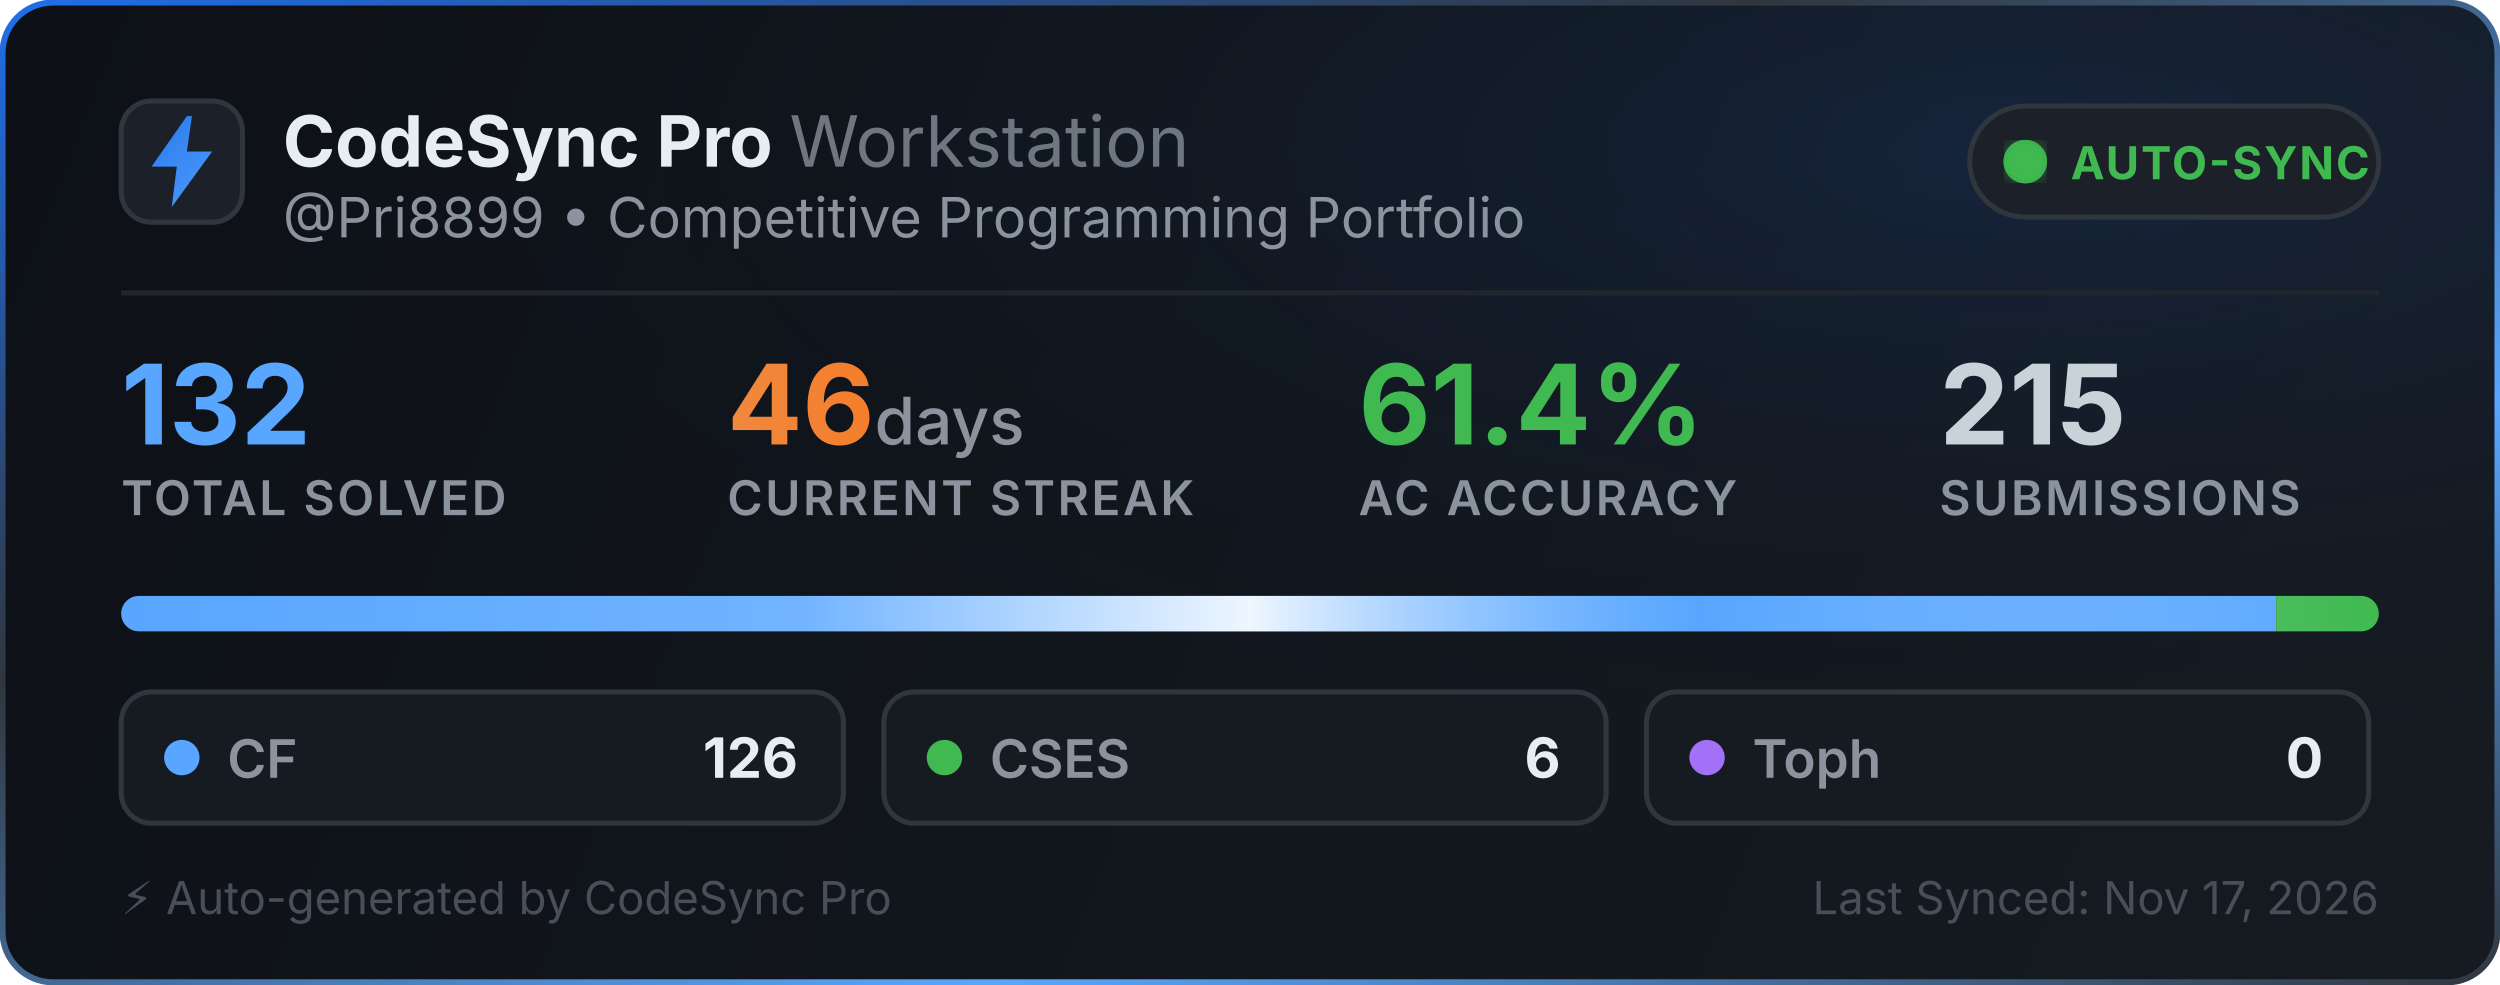
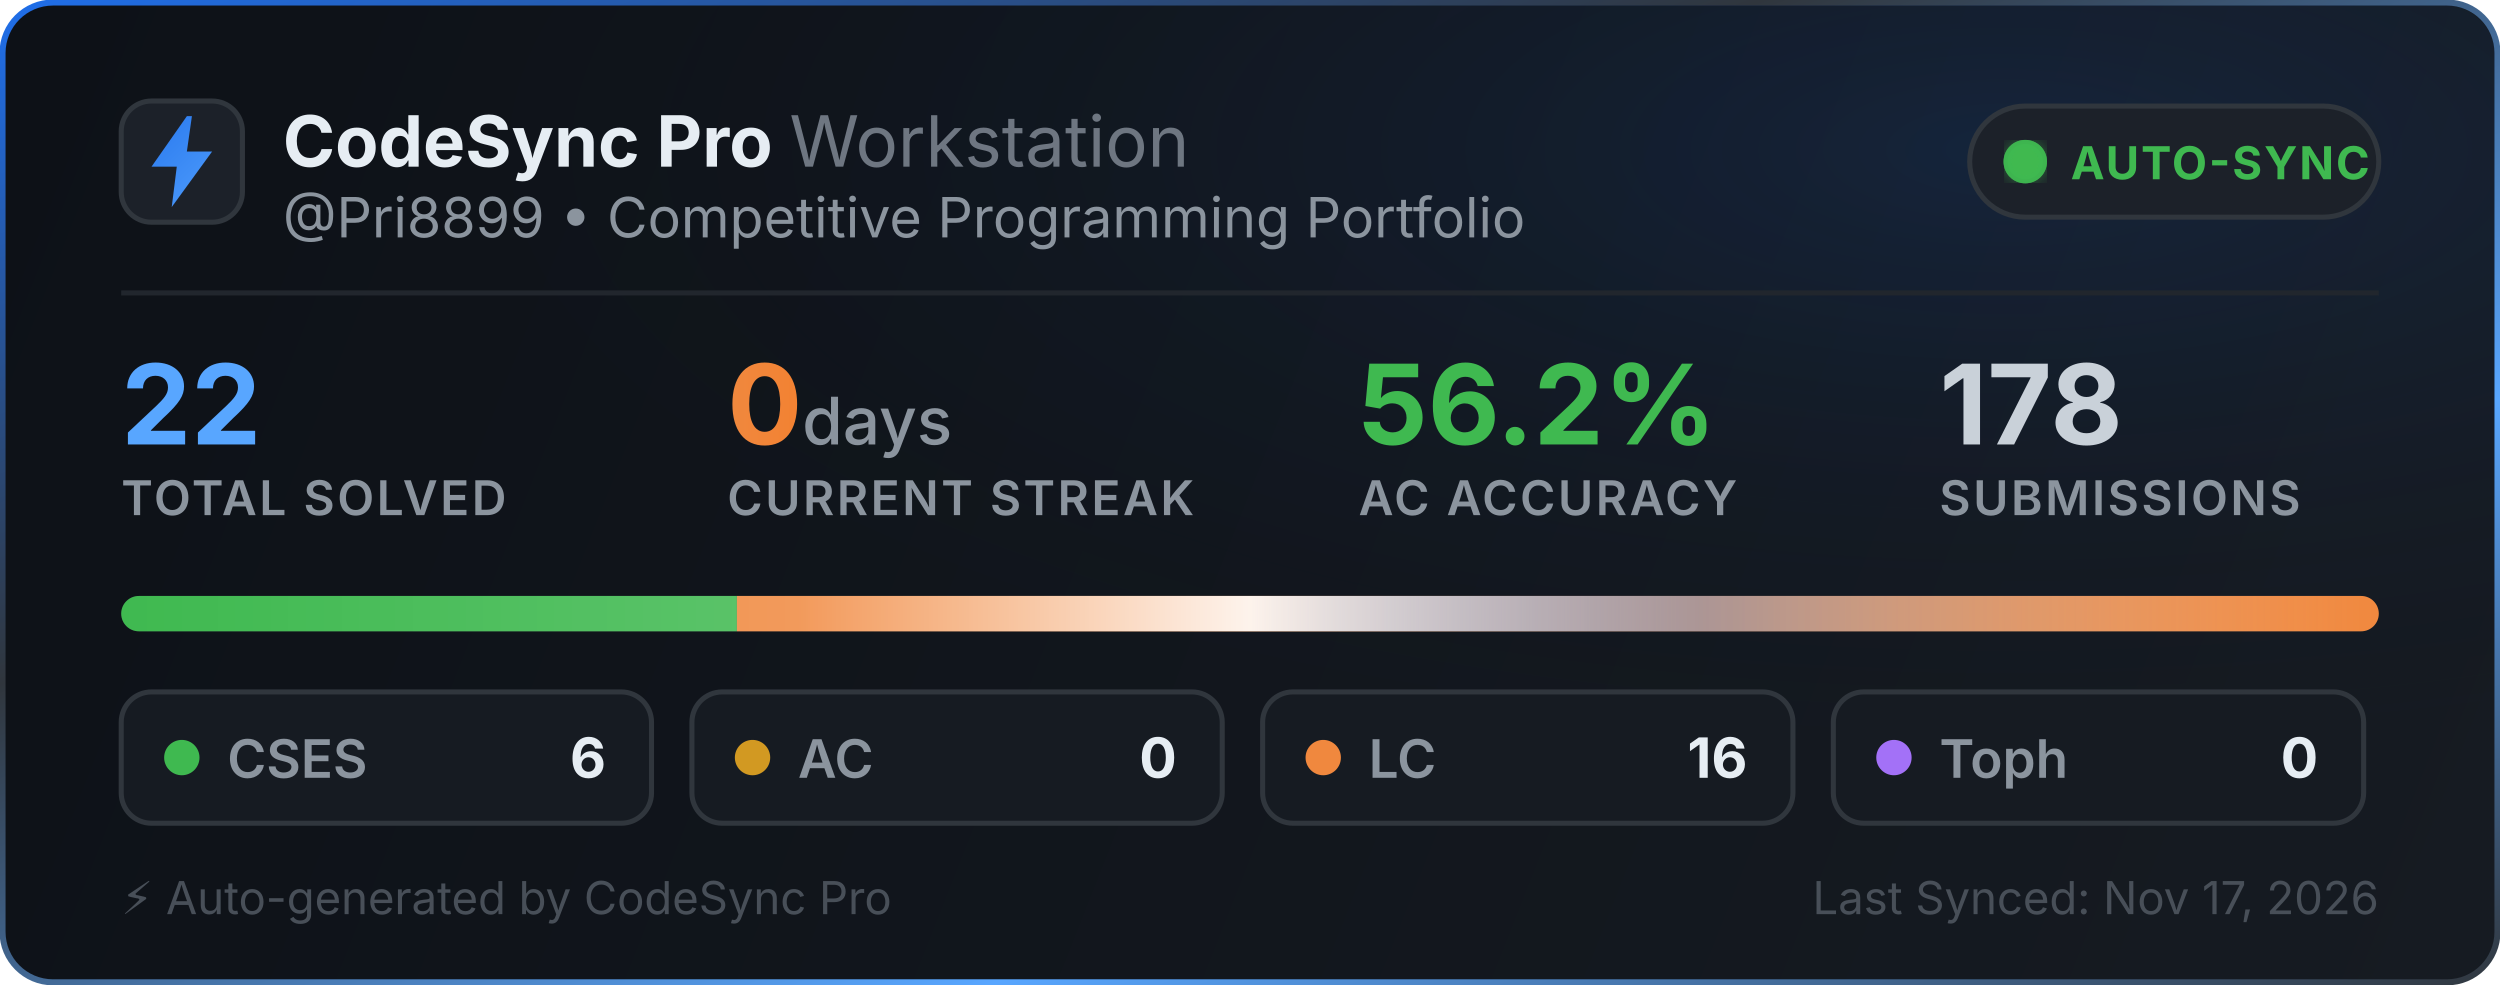
<svg xmlns="http://www.w3.org/2000/svg" width="495" height="195" viewBox="0 0 495 195" fill="none">
  <defs>
    <linearGradient id="bg" x1="0" y1="0" x2="495" y2="195" gradientUnits="userSpaceOnUse">
      <stop offset="0%" stop-color="#0d1117" />
      <stop offset="100%" stop-color="#161b22" />
    </linearGradient>
    <linearGradient id="border-flow" x1="0%" y1="0%" x2="100%" y2="100%">
      <stop offset="0%" stop-color="#1f6feb">
        <animate attributeName="stop-color" values="#1f6feb; #58a6ff; #3fb950; #1f6feb" dur="6s" repeatCount="indefinite" />
      </stop>
      <stop offset="35%" stop-color="#30363d">
        <animate attributeName="stop-color" values="#30363d; #1f6feb; #30363d; #30363d" dur="6s" repeatCount="indefinite" />
      </stop>
      <stop offset="70%" stop-color="#58a6ff">
        <animate attributeName="stop-color" values="#58a6ff; #3fb950; #1f6feb; #58a6ff" dur="6s" repeatCount="indefinite" />
      </stop>
      <stop offset="100%" stop-color="#30363d">
        <animate attributeName="stop-color" values="#30363d; #30363d; #58a6ff; #30363d" dur="6s" repeatCount="indefinite" />
      </stop>
    </linearGradient>
    <radialGradient id="aurora" cx="80%" cy="15%" r="65%">
      <stop offset="0%" stop-color="#1f6feb" stop-opacity="0.14">
        <animate attributeName="stop-opacity" values="0.06; 0.22; 0.06" dur="3.5s" repeatCount="indefinite" />
      </stop>
      <stop offset="100%" stop-color="#0d1117" stop-opacity="0" />
    </radialGradient>
    <linearGradient id="icon-grad" x1="0" y1="0" x2="24" y2="24" gradientUnits="userSpaceOnUse">
      <stop offset="0%" stop-color="#1f6feb">
        <animate attributeName="stop-color" values="#1f6feb; #58a6ff; #388bfd; #1f6feb" dur="2.5s" repeatCount="indefinite" />
      </stop>
      <stop offset="100%" stop-color="#58a6ff">
        <animate attributeName="stop-color" values="#58a6ff; #79c0ff; #1f6feb; #58a6ff" dur="2.5s" repeatCount="indefinite" />
      </stop>
    </linearGradient>
    <linearGradient id="streak-flame" x1="0%" y1="0%" x2="100%" y2="0%">
      <stop offset="0%" stop-color="#f0883e">
        <animate attributeName="stop-color" values="#f0883e; #ff7b72; #f97316; #f0883e" dur="2.2s" repeatCount="indefinite" />
      </stop>
      <stop offset="100%" stop-color="#f97316">
        <animate attributeName="stop-color" values="#f97316; #f0883e; #ff7b72; #f97316" dur="2.2s" repeatCount="indefinite" />
      </stop>
    </linearGradient>
    <linearGradient id="laser-sweep" x1="0%" y1="0%" x2="100%" y2="0%">
      <stop offset="0%" stop-color="#ffffff" stop-opacity="0" />
      <stop offset="30%" stop-color="#ffffff" stop-opacity="0.15" />
      <stop offset="50%" stop-color="#ffffff" stop-opacity="0.9" />
      <stop offset="70%" stop-color="#58a6ff" stop-opacity="0.45" />
      <stop offset="100%" stop-color="#ffffff" stop-opacity="0" />
      <animate attributeName="x1" values="-150%; 150%" dur="2.4s" repeatCount="indefinite" />
      <animate attributeName="x2" values="-50%; 250%" dur="2.4s" repeatCount="indefinite" />
    </linearGradient>
    <clipPath id="bar-clip">
      <rect x="24" y="118" width="447" height="7" rx="3.5" />
    </clipPath>
    <filter id="glow">
      <feGaussianBlur stdDeviation="2" result="blur" />
      <feMerge>
        <feMergeNode in="blur" />
        <feMergeNode in="SourceGraphic" />
      </feMerge>
    </filter>
  </defs>
  <style>
    .title { font-family: -apple-system, BlinkMacSystemFont, "Segoe UI", Inter, Helvetica, Arial, sans-serif; font-size: 14px; font-weight: 700; fill: #e6edf3; }
    .subtitle { font-family: -apple-system, BlinkMacSystemFont, "Segoe UI", Inter, Helvetica, Arial, sans-serif; font-size: 11px; fill: #8b949e; }
    .stat-val { font-family: -apple-system, BlinkMacSystemFont, "Segoe UI", Inter, Helvetica, Arial, sans-serif; font-weight: 700; }
    .stat-lbl { font-family: -apple-system, BlinkMacSystemFont, "Segoe UI", Inter, Helvetica, Arial, sans-serif; font-size: 9.5px; font-weight: 600; fill: #8b949e; letter-spacing: 0.5px; }
  </style>
  <rect x="0.5" y="0.5" width="494" height="194" rx="10" fill="url(#bg)" stroke="url(#border-flow)" stroke-width="1.2" />
  <rect x="1" y="1" width="493" height="193" rx="10" fill="url(#aurora)" pointer-events="none" />
  <g transform="translate(24, 20)">
    <rect width="24" height="24" rx="6" fill="#1c2129" stroke="#30363d" stroke-width="1" />
    <path d="M13 3L6 13h5l-1 8 8-11h-5l1-7z" fill="url(#icon-grad)" />
  </g>
  <g>
    <text x="56" y="33" class="title">CodeSync Pro <tspan font-weight="400" fill="#6e7681">Workstation</tspan>
    </text>
    <text x="56" y="47" class="subtitle">@Pri8899 • Competitive Programming Portfolio</text>
  </g>
  <g transform="translate(390, 21)">
    <rect width="81" height="22" rx="11" fill="#1c2129" stroke="#30363d" stroke-width="1" />
    <circle cx="11" cy="11" r="3.5" fill="#3fb950" filter="url(#glow)" />
    <circle cx="11" cy="11" r="3.5" fill="none" stroke="#3fb950" stroke-width="1.6" opacity="0.8">
      <animate attributeName="r" values="3.5; 10" dur="2s" repeatCount="indefinite" />
      <animate attributeName="opacity" values="0.85; 0" dur="2s" repeatCount="indefinite" />
      <animate attributeName="stroke-width" values="1.6; 0.2" dur="2s" repeatCount="indefinite" />
    </circle>
    <circle cx="11" cy="11" r="3.5" fill="none" stroke="#3fb950" stroke-width="1.6" opacity="0.8">
      <animate attributeName="r" values="3.5; 10" dur="2s" begin="1s" repeatCount="indefinite" />
      <animate attributeName="opacity" values="0.85; 0" dur="2s" begin="1s" repeatCount="indefinite" />
      <animate attributeName="stroke-width" values="1.6; 0.2" dur="2s" begin="1s" repeatCount="indefinite" />
    </circle>
    <text x="20" y="14.5" font-family="-apple-system, BlinkMacSystemFont, Segoe UI, Inter, Helvetica, Arial, sans-serif" font-size="9" font-weight="700" fill="#3fb950" letter-spacing="0.4px">AUTO-SYNC</text>
  </g>
  <line x1="24" y1="58" x2="471" y2="58" stroke="#21262d" stroke-width="1" />
  <g transform="translate(24, 68)">
    <g>
-       <text x="0" y="20" class="stat-val" font-size="22" fill="#58a6ff">132</text>
+       <text x="0" y="20" class="stat-val" font-size="22" fill="#58a6ff">22</text>
      <text x="0" y="34" class="stat-lbl">TOTAL SOLVED</text>
    </g>
    <g>
-       <text x="120" y="20" class="stat-val" font-size="22" fill="url(#streak-flame)">46<tspan font-size="13" font-weight="500" fill="#8b949e"> days</tspan>
+       <text x="120" y="20" class="stat-val" font-size="22" fill="url(#streak-flame)">0<tspan font-size="13" font-weight="500" fill="#8b949e"> days</tspan>
      </text>
      <text x="120" y="34" class="stat-lbl">CURRENT STREAK</text>
    </g>
    <g>
-       <text x="245" y="20" class="stat-val" font-size="22" fill="#3fb950">61.4%</text>
+       <text x="245" y="20" class="stat-val" font-size="22" fill="#3fb950">56.2%</text>
      <text x="245" y="34" class="stat-lbl">AC ACCURACY</text>
    </g>
    <g>
-       <text x="360" y="20" class="stat-val" font-size="22" fill="#c9d1d9">215</text>
+       <text x="360" y="20" class="stat-val" font-size="22" fill="#c9d1d9">178</text>
      <text x="360" y="34" class="stat-lbl">SUBMISSIONS</text>
    </g>
  </g>
  <g>
    <rect x="24" y="118" width="447" height="7" rx="3.5" fill="#21262d" />
    <g clip-path="url(#bar-clip)">
-       <rect x="24" y="118" width="426.682" height="7" fill="#58a6ff" />
-       <rect x="450.682" y="118" width="20.318" height="7" fill="#3fb950" />
+       <rect x="24" y="118" width="121.909" height="7" fill="#3fb950" />
+       <rect x="145.909" y="118" width="325.091" height="7" fill="#f0883e" />
      <rect x="24" y="118" width="447" height="7" fill="url(#laser-sweep)" />
    </g>
  </g>
  <g transform="translate(24, 137)">
-     <rect width="143" height="26" rx="6" fill="#161b22" stroke="#30363d" stroke-width="1" />
-     <circle cx="12" cy="13" r="3.5" fill="#58a6ff">
+     <rect width="105" height="26" rx="6" fill="#161b22" stroke="#30363d" stroke-width="1" />
+     <circle cx="12" cy="13" r="3.5" fill="#3fb950">
      <animate attributeName="r" values="3.0; 4.3; 3.0" dur="2s" repeatCount="indefinite" />
      <animate attributeName="opacity" values="0.75; 1; 0.75" dur="2s" repeatCount="indefinite" />
    </circle>
-     <text x="21" y="17" font-family="-apple-system, BlinkMacSystemFont, Segoe UI, Inter, Helvetica, Arial, sans-serif" font-size="10.5" font-weight="600" fill="#8b949e">CF</text>
-     <text x="134" y="17" text-anchor="end" font-family="-apple-system, BlinkMacSystemFont, Segoe UI, Inter, Helvetica, Arial, sans-serif" font-size="11" font-weight="700" fill="#e6edf3">126</text>
+     <text x="21" y="17" font-family="-apple-system, BlinkMacSystemFont, Segoe UI, Inter, Helvetica, Arial, sans-serif" font-size="10.5" font-weight="600" fill="#8b949e">CSES</text>
+     <text x="96" y="17" text-anchor="end" font-family="-apple-system, BlinkMacSystemFont, Segoe UI, Inter, Helvetica, Arial, sans-serif" font-size="11" font-weight="700" fill="#e6edf3">6</text>
  </g>
-   <g transform="translate(175, 137)">
-     <rect width="143" height="26" rx="6" fill="#161b22" stroke="#30363d" stroke-width="1" />
-     <circle cx="12" cy="13" r="3.5" fill="#3fb950">
+   <g transform="translate(137, 137)">
+     <rect width="105" height="26" rx="6" fill="#161b22" stroke="#30363d" stroke-width="1" />
+     <circle cx="12" cy="13" r="3.5" fill="#d29922">
      <animate attributeName="r" values="3.0; 4.3; 3.0" dur="2.25s" repeatCount="indefinite" />
      <animate attributeName="opacity" values="0.75; 1; 0.75" dur="2.25s" repeatCount="indefinite" />
    </circle>
-     <text x="21" y="17" font-family="-apple-system, BlinkMacSystemFont, Segoe UI, Inter, Helvetica, Arial, sans-serif" font-size="10.5" font-weight="600" fill="#8b949e">CSES</text>
-     <text x="134" y="17" text-anchor="end" font-family="-apple-system, BlinkMacSystemFont, Segoe UI, Inter, Helvetica, Arial, sans-serif" font-size="11" font-weight="700" fill="#e6edf3">6</text>
+     <text x="21" y="17" font-family="-apple-system, BlinkMacSystemFont, Segoe UI, Inter, Helvetica, Arial, sans-serif" font-size="10.5" font-weight="600" fill="#8b949e">AC</text>
+     <text x="96" y="17" text-anchor="end" font-family="-apple-system, BlinkMacSystemFont, Segoe UI, Inter, Helvetica, Arial, sans-serif" font-size="11" font-weight="700" fill="#e6edf3">0</text>
  </g>
-   <g transform="translate(326, 137)">
-     <rect width="143" height="26" rx="6" fill="#161b22" stroke="#30363d" stroke-width="1" />
-     <circle cx="12" cy="13" r="3.5" fill="#a371f7">
+   <g transform="translate(250, 137)">
+     <rect width="105" height="26" rx="6" fill="#161b22" stroke="#30363d" stroke-width="1" />
+     <circle cx="12" cy="13" r="3.5" fill="#f0883e">
      <animate attributeName="r" values="3.0; 4.3; 3.0" dur="2.5s" repeatCount="indefinite" />
      <animate attributeName="opacity" values="0.75; 1; 0.75" dur="2.5s" repeatCount="indefinite" />
    </circle>
+     <text x="21" y="17" font-family="-apple-system, BlinkMacSystemFont, Segoe UI, Inter, Helvetica, Arial, sans-serif" font-size="10.5" font-weight="600" fill="#8b949e">LC</text>
+     <text x="96" y="17" text-anchor="end" font-family="-apple-system, BlinkMacSystemFont, Segoe UI, Inter, Helvetica, Arial, sans-serif" font-size="11" font-weight="700" fill="#e6edf3">16</text>
+   </g>
+   <g transform="translate(363, 137)">
+     <rect width="105" height="26" rx="6" fill="#161b22" stroke="#30363d" stroke-width="1" />
+     <circle cx="12" cy="13" r="3.5" fill="#a371f7">
+       <animate attributeName="r" values="3.0; 4.3; 3.0" dur="2.75s" repeatCount="indefinite" />
+       <animate attributeName="opacity" values="0.75; 1; 0.75" dur="2.75s" repeatCount="indefinite" />
+     </circle>
    <text x="21" y="17" font-family="-apple-system, BlinkMacSystemFont, Segoe UI, Inter, Helvetica, Arial, sans-serif" font-size="10.5" font-weight="600" fill="#8b949e">Toph</text>
-     <text x="134" y="17" text-anchor="end" font-family="-apple-system, BlinkMacSystemFont, Segoe UI, Inter, Helvetica, Arial, sans-serif" font-size="11" font-weight="700" fill="#e6edf3">0</text>
+     <text x="96" y="17" text-anchor="end" font-family="-apple-system, BlinkMacSystemFont, Segoe UI, Inter, Helvetica, Arial, sans-serif" font-size="11" font-weight="700" fill="#e6edf3">0</text>
  </g>
  <text x="24" y="181" font-family="-apple-system, BlinkMacSystemFont, Segoe UI, Inter, Helvetica, Arial, sans-serif" font-size="9" fill="#484f58">⚡ Auto-generated by CodeSync Pro</text>
  <text x="471" y="181" text-anchor="end" font-family="-apple-system, BlinkMacSystemFont, Segoe UI, Inter, Helvetica, Arial, sans-serif" font-size="9" fill="#484f58">Last Synced: Nov 17, 2026</text>
</svg>
